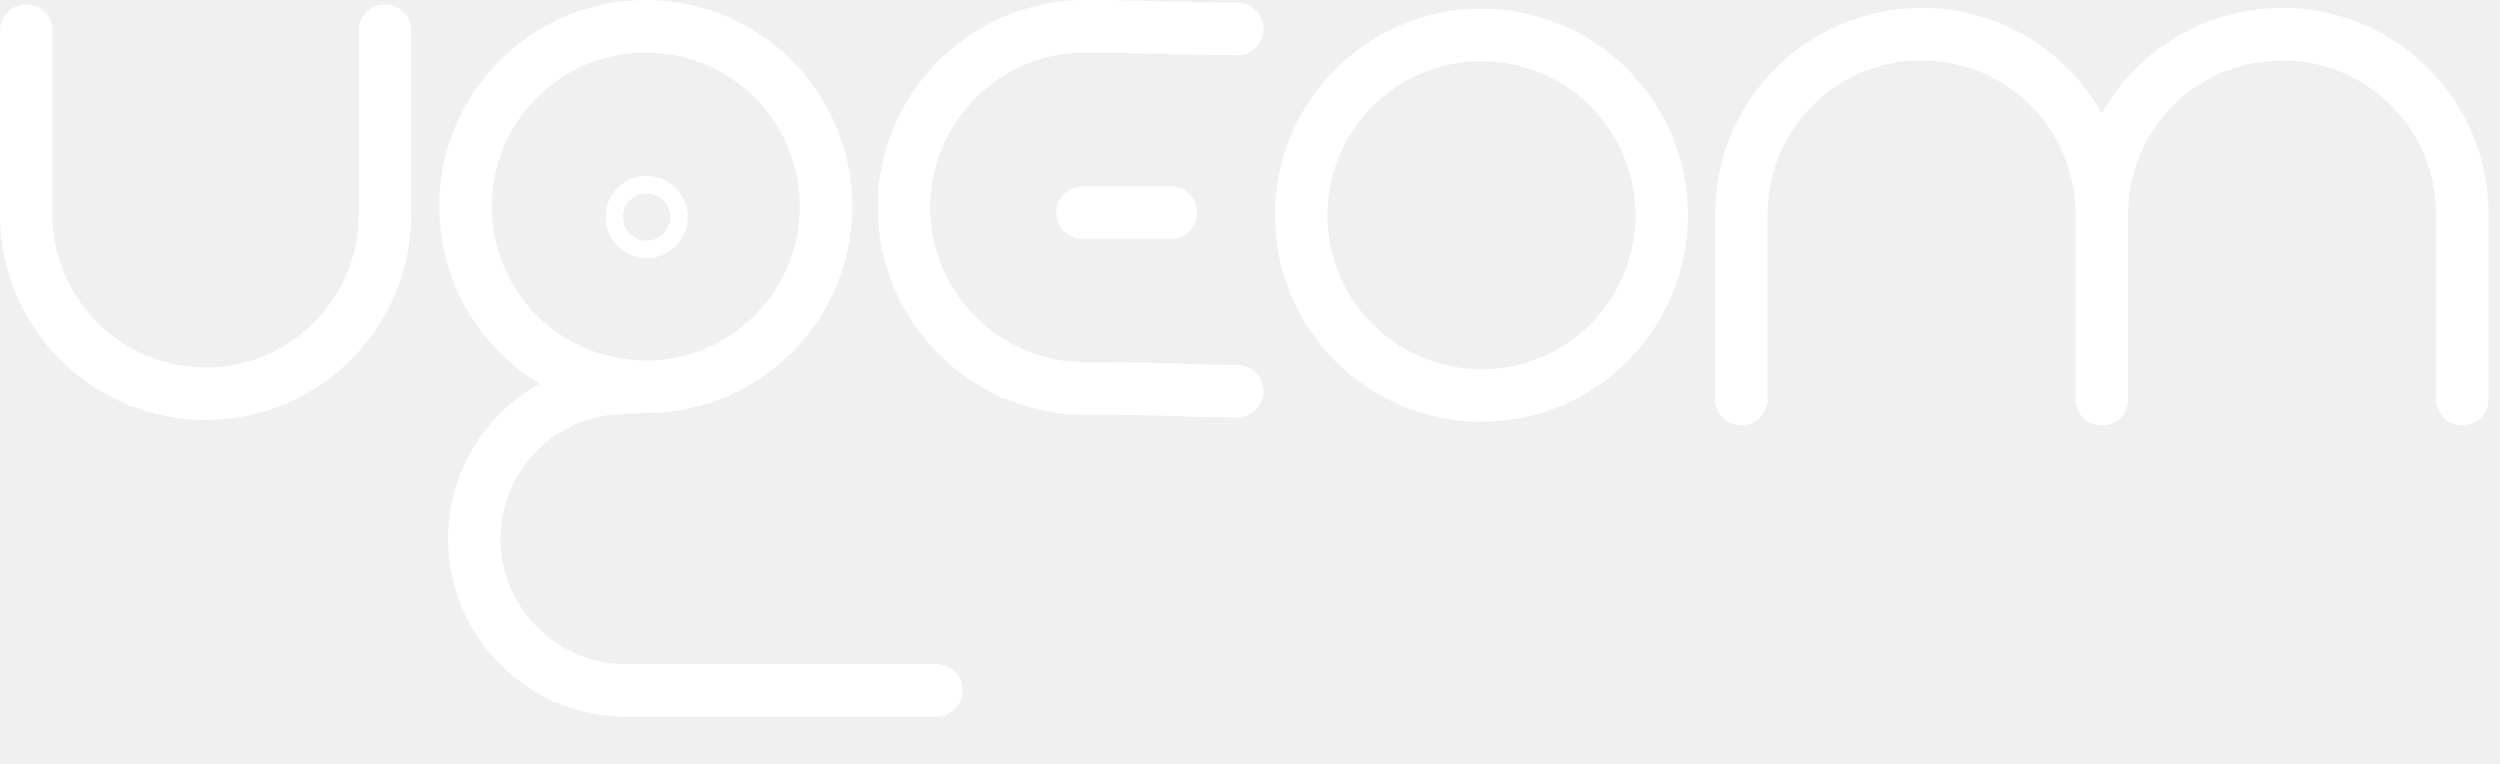
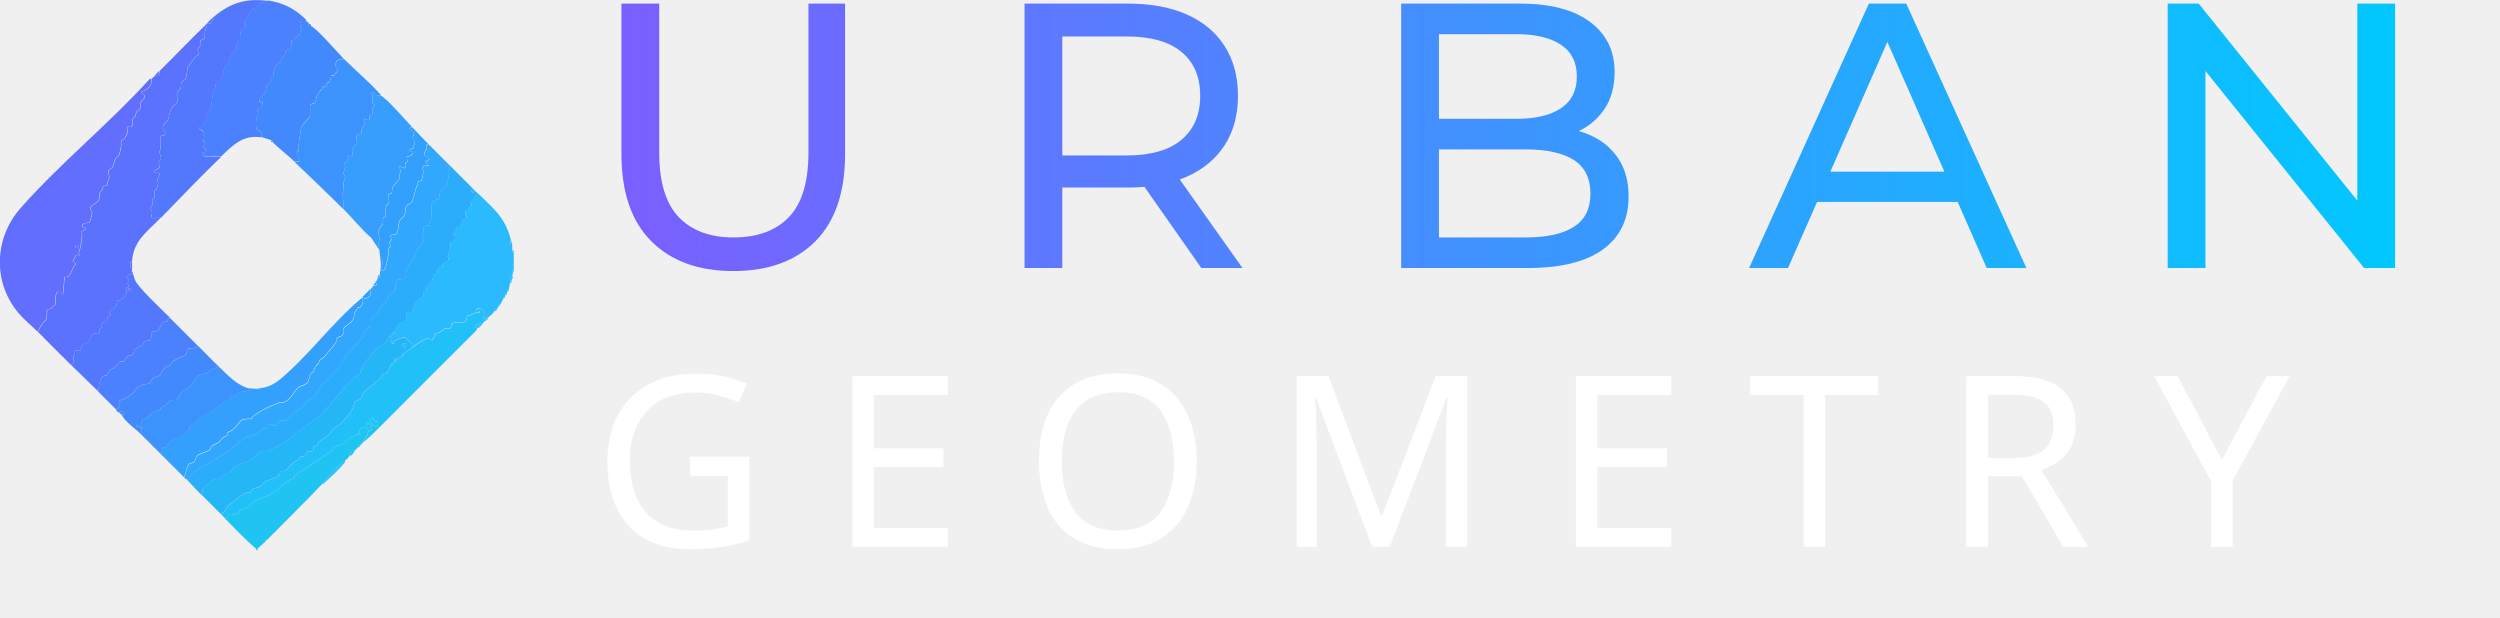
- <svg xmlns="http://www.w3.org/2000/svg" id="Layer_2" data-name="Layer 2" version="1.1" viewBox="0 0 285.7 87.2">
+ <svg xmlns="http://www.w3.org/2000/svg" id="Layer_2" data-name="Layer 2" viewBox="0 0 397.06 98.02">
  <defs>
    <style>
      .cls-1 {
-         stroke-linecap: round;
-         stroke-width: 6px;
-       }
- 
-       .cls-1, .cls-2 {
-         fill: none;
-         stroke: #fff;
-         stroke-miterlimit: 10;
+         fill: #616efe;
      }

      .cls-2 {
-         stroke-width: 2px;
+         fill: #fff;
+         font-family: MontserratRoman-ExtraLight, Montserrat;
+         font-size: 38px;
+         font-variation-settings: 'wght' 200;
+         font-weight: 200;
+         letter-spacing: .26em;
+       }
+ 
+       .cls-3 {
+         fill: #2abafd;
+       }
+ 
+       .cls-4 {
+         fill: #34a0fd;
+       }
+ 
+       .cls-5 {
+         fill: #31a8fe;
+       }
+ 
+       .cls-6 {
+         fill: #5a72fe;
+       }
+ 
+       .cls-7 {
+         fill: #4389fe;
+       }
+ 
+       .cls-8 {
+         fill: #25b6f8;
+       }
+ 
+       .cls-9 {
+         fill: #2cadfc;
+       }
+ 
+       .cls-10 {
+         fill: #4b80fe;
+       }
+ 
+       .cls-11 {
+         fill: #5378fe;
+       }
+ 
+       .cls-12 {
+         fill: #1fc4f2;
+       }
+ 
+       .cls-13 {
+         fill: #3d93fe;
+       }
+ 
+       .cls-14 {
+         fill: #22c0f8;
+       }
+ 
+       .cls-15 {
+         fill: #389efe;
+       }
+ 
+       .cls-16 {
+         fill: url(#linear-gradient);
      }
    </style>
+     <linearGradient id="linear-gradient" x1="98.7" y1="21.81" x2="380.4" y2="21.81" gradientUnits="userSpaceOnUse">
+       <stop offset="0" stop-color="#7a5fff" />
+       <stop offset="1" stop-color="#01c8ff" />
+     </linearGradient>
  </defs>
-   <g id="Layer_2-2" data-name="Layer 2-2">
-     <circle class="cls-2" cx="73.9" cy="24.8" r="3.7" />
-     <path class="cls-1" d="M141.4,3.3c-7.1,0-10.4-.3-17.4-.3-11.4,0-20.7,9.3-20.7,20.7s9.3,20.7,20.7,20.7,10.4.3,17.4.3" />
-     <circle class="cls-1" cx="169.3" cy="24.6" r="20.6" />
-     <path class="cls-1" d="M240.2,45.6v-21.1c0-11.4-9.2-20.6-20.6-20.6s-20.6,9.2-20.6,20.6v21.1" />
-     <path class="cls-1" d="M281.4,45.6v-21.1c0-11.4-9.2-20.6-20.6-20.6s-20.6,9.2-20.6,20.6v21.1" />
-     <circle class="cls-1" cx="73.8" cy="23.6" r="20.6" />
-     <path class="cls-1" d="M72.4,44.3h-.9c-9.6,0-17.3,7.8-17.3,17.3s7.8,17.3,17.3,17.3h35.5" />
-     <path class="cls-1" d="M3,3.5v21c0,11.3,9.2,20.5,20.5,20.5s20.5-9.2,20.5-20.5V3.5" />
-     <line class="cls-1" x1="123.7" y1="24.3" x2="133.8" y2="24.3" />
+   <g id="Layer_1-2" data-name="Layer 1">
+     <path class="cls-16" d="M116.46,43.05c-5.52,0-9.86-1.58-13.02-4.74-3.16-3.16-4.74-7.78-4.74-13.86V.57h6v23.64c0,4.68,1.03,8.1,3.09,10.26,2.06,2.16,4.97,3.24,8.73,3.24s6.73-1.08,8.79-3.24c2.06-2.16,3.09-5.58,3.09-10.26V.57h5.82v23.88c0,6.08-1.57,10.7-4.71,13.86-3.14,3.16-7.49,4.74-13.05,4.74ZM162.72,42.57V.57h16.38c3.68,0,6.82.58,9.42,1.74,2.6,1.16,4.6,2.84,6,5.04,1.4,2.2,2.1,4.82,2.1,7.86s-.7,5.65-2.1,7.83c-1.4,2.18-3.4,3.85-6,5.01-2.6,1.16-5.74,1.74-9.42,1.74h-13.08l2.7-2.76v15.54h-6ZM168.72,27.63l-2.7-2.94h12.9c3.84,0,6.75-.83,8.73-2.49,1.98-1.66,2.97-3.99,2.97-6.99s-.99-5.32-2.97-6.96c-1.98-1.64-4.89-2.46-8.73-2.46h-12.9l2.7-3v24.84ZM190.8,42.57l-10.68-15.24h6.42l10.8,15.24h-6.54ZM222.54,42.57V.57h18.84c4.84,0,8.56.97,11.16,2.91,2.6,1.94,3.9,4.59,3.9,7.95,0,2.28-.51,4.2-1.53,5.76s-2.39,2.76-4.11,3.6c-1.72.84-3.58,1.26-5.58,1.26l1.08-1.8c2.4,0,4.52.42,6.36,1.26,1.84.84,3.3,2.07,4.38,3.69,1.08,1.62,1.62,3.63,1.62,6.03,0,3.6-1.35,6.39-4.05,8.37-2.7,1.98-6.71,2.97-12.03,2.97h-20.04ZM228.54,37.71h13.8c3.32,0,5.86-.56,7.62-1.68,1.76-1.12,2.64-2.88,2.64-5.28s-.88-4.22-2.64-5.34c-1.76-1.12-4.3-1.68-7.62-1.68h-14.34v-4.86h12.84c3.04,0,5.4-.56,7.08-1.68,1.68-1.12,2.52-2.8,2.52-5.04s-.84-3.92-2.52-5.04c-1.68-1.12-4.04-1.68-7.08-1.68h-12.3v32.28ZM277.8,42.57L296.82.57h5.94l19.08,42h-6.3l-16.98-38.64h2.4l-16.98,38.64h-6.18ZM285.9,32.07l1.62-4.8h23.64l1.74,4.8h-27ZM344.28,42.57V.57h4.92l27.78,34.5h-2.58V.57h6v42h-4.92l-27.78-34.5h2.58v34.5h-6Z" />
+     <text class="cls-2" transform="translate(94.15 86.85)">
+       <tspan x="0" y="0">GEOMETRY</tspan>
+     </text>
+     <g>
+       <path class="cls-6" d="M32.65,3.9c.4-.04.2.11.14.32-.08.28-.2.5-.25.82-.05.29.04.64-.04.91-.1.34-.62.38-.67.45-.08.13.03.58-.04.84-.06.2-.41.39-.43.63-.01.18.3.33.2.67-.07.22-.34.25-.46.41-.19.24-1.24,1.54-1.27,1.64-.13.43-.15,1.57-.4,2.01-.05.08-.51.25-.62.5s-.03.55-.11.83c-.1.32-.55.51-.61.93-.04.29.16.4.16.63,0,1.1-.66,1.08-1.01,1.69-.34.57-.27,1.41-.69,2.01-.18.26-.39.23-.57.62-.44,1,.46.95.22,1.5-.12.26-.44.14-.6.29-.26.24.1,1.95-.27,2.39-.04.36.26.88.24,1.19-.02.25-.32.32-.35.58s.25.59.06.88c-.13.21-.7.19-.77.65-.07.42.59-.05.71.06.31.56-.19.89-.21,1.26-.02.44.25.16,0,.96s-.26.35-.39.57c-.19.33-.03.95-.11,1.26-.03.13-.31.12-.35.27s.13.41.09.67c-.04.23-.33.48-.33.74,0,.21.21.38.23.59.03.41-.47,1.07.42,1.01.33-.02.56-.36,1-.13-2.15,2.21-4.4,3.67-4.6,6.95h-.24s0,1.1,0,1.1l.24.07c0,.12,0,.24,0,.35,0,.05-.35.28.12.24.02.07-.02.2,0,.24-.24.05-.84.06-.93.31-.18.48.29.42.34.58.07.22-.21.38-.22.57,0,.17.15.39.12.58-.02.12-.31.11-.36.27-.06.19.1.39.08.56-.02.23-.51.76-.44,1.13l-.4-.12c-.11.45-.57.3-.64.37-.04.03-.08.74-.26.98s-.88.42-1.03.86l-.02.22.22.07.02.22c-.68.05-.49.74-.61.93-.05.08-.62.1-.75.37-.11.22-.01.44-.05.63-.03.13-.28.11-.34.28-.06.19.03.46-.07.64l-.13.1c-1.66-.65-.87,1.95-2.52,1.56l-.36,1.12-.82-.06c-.05.3-.19.59-.23.89-.06.41.2,1.46-.48,1.34-1.73-1.73-3.47-3.44-5.19-5.19.15-.26.25-.57.42-.82.18-.26.3-.43.47-.7.07-.11.26-.12.38-.33.37-.63.05-1.32.27-1.61.18-.23.42-.14.58-.25.06-.04.64-.6.66-.64.16-.33-.19-2.28.68-1.98.22.08.28.38.56.33l.24-2.71c1.2.16.98-1.43,1.77-1.95v-.17s-.46-.31-.46-.31l.53-1.09.52.1c-.22-.55.04-.76.11-1.13.15-.89.4-1.78.26-2.68l.58-.37-.08-.3h-.39c-.22-.83.89-.56,1.15-.85.11-.12.38-1.27.38-1.46,0-.36-.4-.53-.17-.98.11-.22,1.06-.58,1.29-1.18.14-.34,0-.67.09-.97.07-.25.61-.51.5-1.03l.72-.22c-.08-.45.25-.94.29-1.26.03-.33-.21-.66-.1-1.03.08-.27.47-.32.62-.56.2-.31.3-1.04.56-1.44.12-.18.3-.22.38-.33.21-.3.36-1.09.42-1.47.05-.31-.06-.67.08-.97.1-.21.36-.12.5-.33.03-.04.45-.91.46-.96.09-.31-.14-.6-.09-.79.09-.35.52.07.76-.18.34-.36,0-.73.1-1.07.08-.27.39-.4.48-.59s.04-.4.13-.58c.11-.23.55-.42.62-.68s-.02-.57.08-.87c.13-.43.89-.66.53-1.22-.14-.21-.46-.13-.34-.54.98-.28,1.61-.91,1.53-2.01.16-.16.39-.39.59-.59l.57-.02.14-.69c2.45-2.42,4.82-4.92,7.31-7.31Z" />
+       <path class="cls-1" d="M24.04,12.51c.09,1.1-.55,1.73-1.53,2.01-.12.4.2.33.34.54.36.56-.39.79-.53,1.22-.09.3,0,.6-.08.87s-.51.45-.62.68c-.09.18-.04.4-.13.58s-.4.33-.48.59c-.1.33.24.71-.1,1.07-.24.25-.67-.17-.76.18-.05.18.19.48.09.79-.02.05-.43.92-.46.96-.14.2-.41.11-.5.33-.14.3-.03.66-.08.97-.06.38-.21,1.17-.42,1.47-.07.11-.26.15-.38.33-.26.4-.36,1.13-.56,1.44-.15.24-.54.29-.62.56-.11.37.13.69.1,1.03s-.36.81-.29,1.26l-.72.22c.11.52-.43.78-.5,1.03-.09.31.05.63-.09.97-.24.6-1.18.96-1.29,1.18-.23.46.17.63.17.98,0,.19-.27,1.35-.38,1.46-.26.29-1.38.02-1.15.85h.39s.08.3.08.3l-.58.37c.14.9-.11,1.79-.26,2.68-.06.37-.33.58-.11,1.13l-.52-.1-.53,1.09.46.31v.17c-.78.52-.57,2.11-1.77,1.95l-.24,2.71c-.27.05-.33-.25-.56-.33-.87-.3-.53,1.64-.68,1.98-.02.04-.59.6-.66.64-.16.12-.4.02-.58.25-.22.29.09.98-.27,1.61-.12.21-.31.22-.38.33-.17.27-.29.44-.47.7-.17.25-.26.56-.42.82-.99-1.01-2.16-1.93-3.06-3.01-4.1-4.89-3.83-11.88.35-16.62,6.22-7.06,14.04-13.39,20.41-20.4.06-.12.32-.14.36-.17ZM12.01,39.38c.63.05.62-.53,0-.47v.47Z" />
+       <path class="cls-9" d="M71.46,26.3c1.13,1.14,2.37,2.37,3.54,3.54l-.12.71c.24.02.51.03.59-.24.18.18.42.42.59.59-.82.06-.51.39-.82.77-.11.13-.35.18-.42.29-.18.28.15.64.05.81-.02.03-.24.1-.34.19-.62.59-.8.79-.35,1.65-.1.24-.59.21-.68.33s-.23.99-.27,1.03c-.06.06-.43-.08-.64.12-.08.08-.55,1.14-.54,1.23.45.01.13,1.16-.07,1.23-.15.05-.35,0-.52.02-.02.17.09.34.08.51-.03.54-.36,1.17-.41,1.58-.03.25.19.5.04.74-.21.33-1.2.22-.89,1.18-.31.06-.18-.07-.29-.24-.54.04-.42.85-.56,1.04-.06.09-.36.08-.5.27s-.17.68-.32.98c-.17.35-.67.64-.75.78-.11.21-.05.55-.17.75-.1.17-.42.14-.47.21-.08.11.06.47-.07.69-.09.15-.88.6-1.01.79-.18.27-.6,1.64-.84,1.78-.18.1-.6-.08-.75.14l-.08,1.04c-.28.12-.9.42-1.09.62-.24.26-.44.98-.77,1.29-.08.08-.22.22-.24.24-.29.2-.2-.14-.59.47-.19.3-.4.9-.5,1.03-.08.11-1.3.75-1.5.92-.15.13-2.16,2.7-2.27,2.92-.15.29-.28.99-.39,1.14-.05.07-.79.37-1.12.77-.41.48-.37.43-.82.83-.92.84-1.5,2-2.54,3-.61.58-.71.74-1.24,1.36-.8.93-2.33,1.94-3.36,2.65-.74.51-1.17.87-1.84,1.46-1,.87-2.7,1.75-4,2.14-.27.08-.67,0-.81.08-.41.23-1.17,1.19-1.75,1.49-.53.27-1.32.37-1.84.64-.62.31-1.09,1.02-1.68,1.39-.25.15-.54.13-.77.29-.17.13-.24.4-.35.47-.22.13-.61,0-.99.19-.22.11-1.62,1.17-1.73,1.33-.23.32.08.88-.46.9-.73-.72-1.42-1.54-2.12-2.24.53-.1.39-.53.64-.84.46-.58,1.46-.97,2.06-1.35,1.28-.8,2.72-1.58,3.95-2.42.72-.49,1.99-1.86,2.67-2.17.45-.2,1.2-.17,1.81-.55.54-.34.66-.95,1.49-.86.41-1.25,1.05-.28,1.57-.43l.57-.8c.6.26,1.3-.21,1.71-.64.18-.19.21-.53.57-.79s.78-.29,1.11-.54c.38-.28.48-.74.77-1,.27-.24,1.05-.58,1.32-.86.54-.54.64-1.25,1.15-1.86.36-.43,1.07-.81,1.37-1.11.23-.23.45-.84.76-1.13.12-.11.38-.1.47-.23.41-.57.61-1.28,1.24-2.06.78-.98,1.73-1.9,2.53-2.89.3-.36.42-1.21.56-1.38.07-.08.31-.11.44-.21.66-.56.36-.57.51-1.27.16-.77.56-.48.77-.71.3-.31.79-1.5,1.03-1.85.09-.13.38-.13.54-.29.23-.23.17-.61.34-.84.12-.16,1.11-.92,1.17-1.02.09-.14-.26-1,.25-1.58.34-.39,1.06.12,1.33-.55.14-.35.03-.65.12-.95.05-.18.39-1.05.47-1.18.14-.24.43-.28.57-.49.22-.33.47-1.37.71-1.77.11-.18.89-1.02.91-1.09.14-.43-.09-.82-.08-1.16,0-.24.17-.42.2-.62.03-.22-.13-.48-.05-.62.14-.25.75-.25,1.01-.24.07-.25-.15-.55-.12-.75,0-.07.26-.06.33-.39.27-1.32-.58-2.86,1.32-3.11-.24-.82.38-1.67,1.04-2.08.44-1.01.46-2.13.61-3.22Z" />
+       <path class="cls-3" d="M81.13,38.09l-.09.07.09.75h.23c.03.18-.04.77,0,.83v.35s.24,0,.24,0c0,.08,0,.16,0,.24-.18.02-.18.34,0,.35,0,.35,0,.71,0,1.06-.2.19-.2.76,0,.94,0,.08,0,.16,0,.24h-.24c-.09.29.12.33.12.35,0,.13-.1.39-.12.59-.26.23-.28.71-.35,1.06-.08.4-.13.78-.24,1.18h-.24s0,.24,0,.24c-.02.02.01.17,0,.24h-.23s0,.24,0,.24c-.01.01-.07.25-.12.35h-.23s0,.24,0,.24c-.04.04-.33.72-.47.94-.23-.04-.27,0-.24.24-.08.12-.13.22-.24.35-.41,0-.36.3-.47.47-.26.41-.47.65-.94.94-.18.11-.45.23-.65.35-.47-.3.15-.9,0-1.18-.17-.32-1.37-1.05-1.25-.12l.47-.12v.35c-.68-.18-1.25.49-1.98.49l-.21.94c-.5.26-1.89.02-2.21.33-.23.22.08.79-.6.81-.14,0-.3-.11-.45-.08-.23.05-.91.91-1.49.75l-.55,1.11c-.24.08-.52-.31-.9-.21-.56.14-1.83,1.03-2.33,1.39.11-.81-.27-.81-.77-1.18-.11-.08-.14-.29-.2-.33-.37-.22-1.61.29-1.91.55-.13.12,0,.48-.25.36-.1-.05-.26-.32-.28-.44-.07-.36.39-.85-.25-.74.39-.62.3-.27.59-.47v.23s.3-.12.3-.12l.05-.29-.11-.07c.33-.31.53-1.03.77-1.29.19-.2.8-.5,1.09-.62l.08-1.04c.15-.22.57-.04.75-.14.25-.14.66-1.51.84-1.78.13-.19.92-.64,1.01-.79.13-.23,0-.58.07-.69.05-.07.36-.04.47-.21.12-.2.06-.54.17-.75.07-.14.58-.43.75-.78.14-.3.17-.78.32-.98s.44-.18.5-.27c.13-.19.02-1,.56-1.04.12.17-.01.3.29.24-.31-.96.68-.84.89-1.18.15-.24-.07-.49-.04-.74.05-.41.37-1.04.41-1.58.01-.17-.09-.34-.08-.51.16-.01.36.03.52-.02.2-.07.51-1.21.07-1.23-.01-.09.45-1.16.54-1.23.22-.21.58-.06.64-.12.04-.04.18-.91.27-1.03s.58-.09.68-.33c-.44-.86-.27-1.06.35-1.65.1-.09.32-.16.34-.19.1-.17-.23-.53-.05-.81.07-.11.31-.16.42-.29.31-.38,0-.71.82-.77,2.39,2.35,4.17,3.73,5.07,7.19Z" />
+       <path class="cls-11" d="M42.56.13c-.64.57-1.51-.02-1.74,1.03-.05.24.27.62-.26.62l-.29-.47c-.57.79-1.16,1.47-1.48,2.42.61.7-.35.77-.51,1.15-.2.48.08.79.02,1.07-.05.2-.6.64-.66.87-.09.34.05.69-.11,1.07-.12.28-.46.38-.65.65-.29.42-.38,1.25-.67,1.66-.12.17-.37.17-.51.47-.22.48-.18,1.27-.46,1.78-.18.32-1.01.88-1.04.98-.04.16.11.32.11.45,0,.05-.21.07-.3.3-.29.69-.28,2.06-.56,2.87s-.46.81-.7,1.89c-.09.39-.62.71-.45,1.26h-.59c-.16.56.61.53.7.78l-.23,1.4.36.06c.02.29-.29.58-.22.86.1.41,1.36,1.27-.14.91.03.88.66.58,1.12.61.61.05,1.21.16,1.83.09-3.25,3.13-6.41,6.43-9.55,9.67-.44-.23-.67.1-1,.13-.89.07-.39-.6-.42-1.01-.01-.22-.22-.39-.23-.59,0-.26.29-.5.33-.74.04-.26-.14-.51-.09-.67s.32-.14.35-.27c.08-.31-.08-.93.11-1.26.13-.22.14.24.39-.57s-.02-.52,0-.96c.01-.37.52-.7.21-1.26-.12-.11-.78.36-.71-.06.07-.45.64-.43.77-.65.19-.3-.09-.62-.06-.88s.33-.33.35-.58c.02-.31-.27-.83-.24-1.19.37-.44.02-2.15.27-2.39.16-.15.49-.03.6-.29.24-.55-.66-.5-.22-1.5.17-.39.38-.36.57-.62.42-.6.35-1.44.69-2.01.36-.61,1.01-.59,1.01-1.69,0-.23-.2-.34-.16-.63.06-.42.51-.61.61-.93.08-.28,0-.57.11-.83s.57-.42.62-.5c.26-.45.28-1.58.4-2.01.03-.1,1.08-1.4,1.27-1.64.12-.16.4-.19.46-.41.1-.33-.22-.48-.2-.67.02-.24.37-.43.43-.63.07-.26-.04-.71.04-.84.05-.07.57-.11.67-.45.08-.27-.01-.61.04-.91.05-.31.16-.54.25-.82.06-.21.26-.36-.14-.32.08-.08.15-.16.24-.24.41.3.66-.09.83-.41.13-.23.25-.33-.12-.3,2.69-2.43,5.32-3.33,8.96-2.83Z" />
+       <path class="cls-5" d="M68.04,22.88c1.11,1.14,2.31,2.3,3.42,3.42-.15,1.08-.17,2.21-.61,3.22-.66.41-1.28,1.26-1.04,2.08-1.9.24-1.05,1.79-1.32,3.11-.07.33-.33.32-.33.39-.02.2.19.5.12.75-.27-.02-.87-.01-1.01.24-.08.13.08.4.05.62-.03.2-.19.38-.2.62-.01.34.21.73.08,1.16-.02.07-.79.91-.91,1.09-.25.39-.49,1.43-.71,1.77-.14.2-.44.25-.57.49-.08.13-.42,1-.47,1.18-.09.29.03.6-.12.95-.28.68-.99.17-1.33.55-.51.58-.16,1.43-.25,1.58-.06.09-1.05.86-1.17,1.02-.17.23-.11.61-.34.84-.16.16-.44.16-.54.29-.25.35-.74,1.54-1.03,1.85-.21.22-.61-.06-.77.71-.15.7.16.7-.51,1.27-.12.11-.37.13-.44.21-.14.17-.27,1.02-.56,1.38-.8.99-1.75,1.91-2.53,2.89-.63.79-.82,1.5-1.24,2.06-.1.13-.36.12-.47.23-.31.29-.53.9-.76,1.13-.3.3-1.01.68-1.37,1.11-.51.6-.61,1.31-1.15,1.86-.27.27-1.05.62-1.32.86-.29.26-.39.72-.77,1-.34.25-.77.28-1.11.54s-.38.6-.57.79c-.41.43-1.12.9-1.71.64l-.57.8c-.51.15-1.15-.82-1.57.43-.84-.09-.95.53-1.49.86-.61.38-1.36.35-1.81.55-.68.3-1.95,1.67-2.67,2.17-1.23.84-2.67,1.62-3.95,2.42-.61.38-1.6.78-2.06,1.35-.24.31-.11.74-.64.84-.05-.05-.27-.15-.47-.35.25-.5.4-1.69.72-2.05.24-.28.56-.16.81-.37.23-.19.39-.9.62-1.08s1.66-.65,1.94-.89c.1-.08.13-.38.32-.56.26-.24.83-.41,1.18-.71.27-.23.4-.52.68-.74.16-.12.47-.17.53-.23.1-.11.04-.4.18-.53.07-.07.55-.24.8-.44.43-.35,1.08-1.32,1.42-1.53.37-.22,1.11-.09,1.45-.2.17-.06.2-.3.32-.39,1.19-.88,2.69-1.64,4.12-2.13.29-.1.6-.01.92-.14.94-.39,1.72-2.05,2.16-2.32.28-.18,1.11-.39,1.41-.71.25-.27.39-1.25.53-1.47.07-.11.28-.13.35-.24.38-.59.22-.82.86-1.32.12-.09.11-.46.26-.63.14-.16.38-.15.53-.29.25-.25,1.91-2.27,2.01-2.47.11-.23.02-.47.23-.71s.5-.17.72-.34c.44-.34.13-.68.2-.97.19-.75,1.47-.87,1.73-2.06.17-.78-.14-.46.43-1.11.06-.07.04-.27.09-.31.08-.07.31-.02.44-.08.19-.1.73-1.21.24-1.36.02-.09.05-.17.12-.24.28-.08.17.27.4.24.87-.1,1-.79.9-1.54.22-.24.32-.38.47-.59.22.02.45.03.59-.18l-.24-.29c.13-.23.24-.57.35-.83h.24c.01-.08-.01-.16,0-.24.05-.27.08-.55.12-.83.07-.02.19-.12.24-.12s.15.21.35.07c.36-.25.61-1.98.7-2.5.05-.27-.03-.57.01-.81.05-.26.31-.36.34-.49.04-.19-.24-.37-.2-.56.03-.13.28-.23.32-.4.07-.24-.14-.5-.1-.67.08-.28.58-.13.82-.25.42-.2.41-1.58.56-2.03.17-.51.55-.54.76-.89.3-.51.09-1.2.46-1.66.2-.25.48-.25.63-.43.55-.7.58-2.03,1.06-2.95.07-.14.04-.37.09-.44.07-.08.48-.06.55-.16.04-.05.24-1.13.24-1.23.03-.81-.44-1.2.95-1.11l-.59-.65c1.45-.68-.26-.46-.22-1.18.02-.32.35-.61.41-.88s-.28-.68.29-.71Z" />
+       <path class="cls-10" d="M48.69,3.43c-.22-.01-.6.17-.94,0-.33.51.15.78.11,1.22,0,.09-.31.88-.36.95-.15.2-.39.16-.52.31-.19.22-.02.57-.65.47,0,.32-.06,1.1-.23,1.33-.1.14-.46.09-.66.31-.22.25-.11.61-.24.82-.18.3-.78.05-.54,1.06-1,.02-1.27,1.65-1.31,2.47h-.33c.2.81-.42.77-.63,1.22-.17.37-.11.93-.34,1.31s-1.03.65-.81,1.37c.21.02.49-.31.47.05-.05.94-.72.69-.8,1.21-.04.24.1.44.08.65s-.25.56-.3.88c-.06.39-.09,1.24.15,1.56.26.34,1.06.12.64,1.18-2.94-.4-4.49,1.25-6.37,3.06-.62.07-1.22-.05-1.83-.09-.46-.03-1.09.26-1.12-.61,1.49.36.24-.5.14-.91-.07-.28.23-.57.22-.86l-.36-.06.23-1.4c-.09-.25-.86-.23-.7-.78h.59c-.17-.55.36-.87.45-1.26.25-1.08.43-1.1.7-1.89s.27-2.18.56-2.87c.09-.23.3-.25.3-.3,0-.12-.15-.28-.11-.45.03-.1.86-.66,1.04-.98.28-.51.24-1.3.46-1.78.14-.3.39-.3.51-.47.29-.41.38-1.24.67-1.66.19-.27.53-.36.65-.65.16-.38.02-.73.11-1.07.07-.24.62-.67.66-.87.06-.27-.22-.59-.02-1.07.16-.37,1.12-.45.51-1.15.32-.95.9-1.63,1.48-2.42l.29.47c.54,0,.21-.38.26-.62.23-1.05,1.1-.46,1.74-1.03,2.28.31,4.08,1.19,5.78,2.77.17.15.33.29.35.53Z" />
+       <path class="cls-14" d="M77.59,50.35c-.04.44-.51.55-.77.82s-.57.94-1,.95c.1-.15.57-.83.47-.94l-.81.49v.28c.07.14.18.18.34.18-.11.17-.16.4-.35.53-4.89,4.85-9.75,9.78-14.62,14.62-1.03,1.02-2.05,2.12-3.19,3,.28-.78.17-.37.57-.9.21-.27.2-.71.31-.87.1-.13.32-.1.41-.18.52-.41-.62-1.44-.82-1.24l.23.94c-.64-.08-1-.31-1.27.44-.05.15.01.45-.03.49-.03.03-.26,0-.37.04-1.23.56-1.12.57-2.04,1.38-.52.46-1.07.33-1.48.53-.17.08-.24.39-.41.54-1.35,1.15-3.44,2.35-4.88,3.37-.21.15-1.01.61-1.05.66-.08.1.03.38-.14.51-.1.08-.64.15-.94.36-.83.55-1.64,1.49-2.58,2.05s-2.02.71-2.96,1.37c-.3.21-.62.71-1.08.93-.26.12-.8.1-1.02.33-.11.12-.07.35-.22.45-.1.06-.89.27-1.07.31-.17.04-.37-.1-.59-.01-.31.11-.1.58-.5.51-.2-.2-.39-.39-.59-.59-.05-.34.32-.22.54-.46.19-.21.17-.49.28-.63.3-.39.98-.87,1.35-1.15s1.54-1.19,1.92-1.27c.17-.03.36.13.5.04.11-.06.21-.4.41-.54.35-.25.92-.21,1.27-.46.2-.14.31-.49.64-.69.75-.48,1.64-.41,2.29-1.13.13-.14.13-.42.29-.55.17-.15.36.01.54-.04.35-.09,1.12-1.06,1.47-1.36.19-.16.45-.23.66-.41.15-.12.23-.41.35-.48.21-.12.5,0,.71-.12.17-.1.22-.6.47-.71.26-.12.66.01.84-.11s.05-.49.16-.66c.08-.11.38-.13.54-.28.14-.14.15-.4.26-.51.25-.25,1.13-.7,1.44-.97.38-.33.53-.8.82-1.06.55-.5.91-.46,1.6-1.24.6-.68,1.1-1.2,1.55-2.1.15-.3.16-.76.33-.97.17-.23.59-.25.84-.46.35-.3.33-.81.49-.98.9-.91,2.09-1.65,2.99-2.61.14-.15.14-.42.24-.49.16-.11.51-.05.61-.13s.41-.96.5-1.15c.26,0,.35-.16.47-.35.04-.07.08-.16.12-.24.29.05.38-.29.47-.35.3-.2.57-.43.83-.59.42-.27.11-.14.24-.35.04-.07,1.09-.79,1.3-.94.5-.37,1.77-1.25,2.33-1.39.38-.1.66.29.9.21l.55-1.11c.58.15,1.27-.7,1.49-.75.15-.03.31.08.45.08.68-.03.37-.6.6-.81.33-.31,1.72-.07,2.21-.33l.21-.94c.73,0,1.31-.68,1.98-.49v-.35s-.47.12-.47.12c-.13-.93,1.08-.2,1.25.12.14.28-.48.88,0,1.18.19-.12.47-.24.65-.35ZM59.31,66.38c-1.39.09.09,1.5.53,1.41.23-.04.2-.62.18-.82-.46.05-.65-.14-.7-.59Z" />
+       <path class="cls-13" d="M54.59,9.33c1.81,1.79,3.85,3.51,5.6,5.42.13.15.3.24.29.47-.19-.06-.89-.1-.93-.14-.03-.03-.09-.79-.6-.27.59.67-.3,1.48.59,1.88v.17c-.61.05-.24.73-.37,1.1-.06.18-.33.2-.4.31-.15.24.06.64-.24.83l-.65-.24c.25.77-.27,1.16-.42,1.64-.06.2-.03.68-.06.71-.03.03-.66-.04-.8.45-.1.36.2.74.08,1.13-.08.26-.63.38-.76.91-.09.38.15.68-.05,1.06h-.65s.05.82.05.82c-.82.06-.41.59-.46,1-.05.32-.27.61-.24.96.02.26.23.41.24.59.01.22-.23.53-.23.83-.02.71-.03.83-.12,1.53-.1.85.19,1.77,0,2.66-2.47-2.47-5.12-4.97-7.67-7.43h.71c.12-.44-.39-1.14-.36-1.47.03-.25.3-.33.34-.5.04-.15-.09-.34-.07-.53.05-.53.36-2.92.56-3.22.29-.44,1.07-.99,1.24-1.59.14-.46-.06-1.56.1-1.78.1-.14.47-.07.67-.28.24-.26.2-.93.41-1.24.18-.27.27-.38.47-.7.09-.14.44-.1.29-.59l.54.02c.19-.14.12-.43.2-.57.06-.09.34-.15.49-.39.17-.28.2-.62.19-.93l.59.12c-.1-.37.42-.59.46-.78s-.31-.53-.33-.81c-.06-.91.52-1.07,1.29-1.11Z" />
+       <path class="cls-15" d="M54.47,33.14c.19-.88-.11-1.81,0-2.66.08-.69.1-.82.12-1.53,0-.3.25-.61.23-.83-.01-.17-.22-.32-.24-.59-.03-.35.2-.64.24-.96.06-.4-.36-.94.46-1l-.05-.82h.65c.2-.37-.04-.68.05-1.06.13-.53.68-.65.76-.91.12-.39-.18-.77-.08-1.13.14-.49.77-.41.8-.45.03-.03,0-.51.06-.71.15-.48.67-.87.42-1.64l.65.24c.3-.19.09-.59.24-.83.07-.11.33-.13.4-.31.13-.38-.24-1.05.37-1.1v-.17c-.89-.41,0-1.22-.59-1.88.52-.52.57.24.6.27.04.04.74.08.93.14.8.25,4.11,4.09,4.95,4.95-.98.37.18.59.3.82.08.31-.21.56-.18.88.02.3.33.47.33.69s-.29.71-.26,1.03l-.54.11v.35s.47,0,.47,0c.15.55-.48.76-.94.83-.08.23.16.56.1.75-.04.15-.31.14-.35.27-.04.17.05.7,0,.74-.43.18-.78-.45-1.06-.06.58.68.24.63.12,1.18-.05.21.05.48-.02.68-.04.13-.96,1.02-1.07,1.28-.13.31-.03.75-.14.92-.09.13-.44.08-.52.3-.15.41.13.86.1,1.16-.03.29-.36.37-.45.62-.06.18-.14.81-.16,1.03-.03.42.4.71-.33.78-.05.35.03.71-.07,1.06-.07.25-.57.5-.65,1.12-.06.43.13.75.11,1.05-.06.96-.14.87,0,1.95l-1.24-1.89c-1.63-1.43-3.04-3.21-4.54-4.71Z" />
+       <path class="cls-8" d="M61.79,53.41c.65-.11.19.38.25.74.02.12.17.39.28.44.25.12.12-.24.25-.36.3-.26,1.54-.77,1.91-.55.05.03.09.25.2.33.5.37.88.37.77,1.18-.21.15-1.25.87-1.3.94h-.23s0,.35,0,.35c-.25.16-.52.39-.83.59l-.35-.24c-.05.04-.08.49-.12.59-.03.08-.07.16-.12.24-.43-.05-.36.1-.47.35-.08.2-.4,1.07-.5,1.15s-.44.02-.61.13c-.1.07-.1.34-.24.49-.9.96-2.09,1.7-2.99,2.61-.17.17-.14.69-.49.98-.25.21-.67.22-.84.46-.16.22-.17.67-.33.97-.45.9-.95,1.42-1.55,2.1-.69.78-1.04.74-1.6,1.24-.29.26-.44.74-.82,1.06-.32.27-1.2.72-1.44.97-.11.11-.12.37-.26.51-.16.16-.47.17-.54.28-.11.17,0,.54-.16.66s-.57-.01-.84.11c-.25.12-.3.61-.47.71-.21.12-.5,0-.71.12-.11.07-.2.35-.35.48-.21.17-.47.24-.66.41-.35.3-1.13,1.27-1.47,1.36-.18.05-.37-.11-.54.04-.15.13-.16.41-.29.55-.65.72-1.53.66-2.29,1.13-.33.21-.44.55-.64.69-.35.25-.93.21-1.27.46-.2.14-.3.48-.41.54-.14.08-.33-.08-.5-.04-.38.08-1.54.99-1.92,1.27s-1.06.75-1.35,1.15c-.11.14-.09.42-.28.63-.22.24-.59.12-.54.46-1.1-1.1-2.2-2.21-3.3-3.3.55-.01.24-.57.46-.9.11-.16,1.51-1.22,1.73-1.33.38-.18.77-.06.99-.19.11-.07.18-.35.35-.47.23-.17.52-.14.77-.29.59-.36,1.06-1.08,1.68-1.39.52-.26,1.31-.37,1.84-.64.59-.3,1.35-1.26,1.75-1.49.13-.08.53,0,.81-.08,1.3-.39,3-1.26,4-2.14.67-.59,1.1-.95,1.84-1.46,1.03-.71,2.56-1.72,3.36-2.65.53-.62.63-.77,1.24-1.36,1.04-1,1.62-2.16,2.54-3,.44-.41.41-.36.82-.83.33-.39,1.07-.69,1.12-.77.11-.16.24-.85.39-1.14.11-.22,2.12-2.79,2.27-2.92.2-.17,1.42-.81,1.5-.92.09-.14.31-.73.5-1.03ZM64.5,54.59h-.59c0,.7.68.84.59,0Z" />
+       <path class="cls-7" d="M48.69,3.43c.26.01.32.15.35.35.02.1-.03.33,0,.35.04.04.28-.03.35,0,1.05.48,4.19,4.2,5.19,5.19-.77.05-1.36.2-1.29,1.11.02.29.37.62.33.81s-.56.42-.46.78l-.59-.12c.01.32-.02.66-.19.93-.15.24-.43.3-.49.39-.09.14,0,.44-.2.57l-.54-.02c.15.49-.2.45-.29.59-.2.33-.3.43-.47.7-.2.31-.17.99-.41,1.24-.19.21-.56.13-.67.28-.16.22.03,1.33-.1,1.78-.18.59-.95,1.14-1.24,1.59-.2.3-.51,2.68-.56,3.22-.02.19.1.38.07.53-.04.16-.31.25-.34.5-.03.33.48,1.03.36,1.47h-.71c-1-.97-2.69-2.22-3.54-3.18-.09-.1.21-.12-.24-.24s-1.18-.42-1.53-.47c.41-1.06-.38-.85-.64-1.18-.25-.32-.21-1.16-.15-1.56.05-.32.27-.67.3-.88s-.12-.41-.08-.65c.08-.52.75-.28.8-1.21.02-.36-.26-.03-.47-.05-.22-.72.58-.98.81-1.37s.17-.94.34-1.31c.21-.45.83-.4.63-1.2h.33c.03-.83.31-2.46,1.31-2.49-.24-1.01.36-.76.54-1.06.13-.21.01-.57.24-.82.2-.23.56-.17.66-.31.17-.24.22-1.02.23-1.33.62.1.46-.25.65-.47.12-.15.37-.11.52-.31.05-.07.36-.86.36-.95.04-.44-.44-.71-.11-1.22.34.17.72-.02.94,0Z" />
+       <path class="cls-4" d="M57.42,47.4c.49.14-.05,1.26-.24,1.36-.13.07-.36.02-.44.08-.05.05-.03.24-.09.31-.57.65-.26.33-.43,1.11-.26,1.19-1.54,1.31-1.73,2.06-.07.29.24.63-.2.97-.22.17-.51.11-.72.34s-.12.48-.23.71c-.09.2-1.76,2.22-2.01,2.47-.15.15-.39.14-.53.29-.15.17-.14.54-.26.63-.64.5-.48.72-.86,1.32-.07.12-.28.14-.35.24-.14.22-.28,1.2-.53,1.47-.3.32-1.13.53-1.41.71-.44.28-1.22,1.93-2.16,2.32-.32.13-.62.04-.92.14-1.42.49-2.93,1.25-4.12,2.13-.12.09-.15.33-.32.39-.34.11-1.08-.02-1.45.2-.34.2-.99,1.18-1.42,1.53-.24.2-.73.37-.8.44-.14.13-.08.42-.18.53-.06.06-.37.11-.53.23-.27.21-.4.51-.68.74-.35.3-.92.46-1.18.71-.19.18-.23.48-.32.56-.29.24-1.71.7-1.94.89s-.39.89-.62,1.08c-.25.21-.57.09-.81.37-.31.36-.47,1.56-.72,2.05-1.2-1.2-2.44-2.44-3.66-3.65l.23-1.01.7-.06c.06-1.11,1.57-1.35,2.41-1.9.15-.1,1.08-.77,1.11-.83.09-.15-.03-.43.13-.63.12-.15.41-.15.55-.28.21-.19.31-.53.59-.71,1.28-.86,2.76-1.65,4.02-2.59.18-.14.25-.4.37-.48.21-.13.6-.1.78-.22.17-.11.11-.39.27-.49.19-.12.52-.06.74-.17.21-.1.3-.41.56-.5.54-.19,1.46.13,1.45-.62.4.1,1,.08,1.42.12.02,0,.26.23.47.12v-.24c1.13-.09,2.2-.64,3.07-1.35,4.51-3.72,8.45-9.16,12.97-12.91Z" />
+       <path class="cls-11" d="M21.1,43.51c.25.42.17.55.32.92.49,1.23,4.38,4.83,5.58,6.04-.4,0-.33.43-.47.53-.16.12-.48.05-.71.24-.25.21-.52,1.07-.76,1.25-.28.2-.66,0-.91.27-.26.33.1.95-.39,1.26-.29.17-.6.05-.78.16-.11.07-.14.43-.34.6-.27.25-.97.39-1.24.76-.15.21-.12.63-.3.76s-.63.11-.94.36c-.26.21-.34.63-.47.7-.19.11-.49,0-.71.11-.15.07-.48.69-.76.89-.27.19-.58.18-.83.46-.16.18-.34.76-.43.81-.15.08-.39-.03-.63.13-.64.44-.54,1.72-.76,2.37-1.4-1.4-2.93-2.82-4.36-4.24.68.12.43-.93.48-1.34.04-.3.17-.59.23-.89l.82.06.36-1.12c1.64.39.86-2.21,2.52-1.56l.13-.1c.11-.18,0-.45.07-.64.05-.16.31-.15.34-.28.04-.18-.05-.4.05-.63.13-.27.7-.29.75-.37.12-.19-.08-.88.61-.93l-.02-.22-.22-.07.02-.22c.15-.44.84-.61,1.03-.86s.22-.94.26-.98c.08-.07.54.07.64-.37l.4.12c-.06-.38.42-.91.44-1.13.02-.17-.14-.37-.08-.56.05-.16.33-.15.36-.27.04-.18-.13-.41-.12-.58,0-.2.29-.35.22-.57-.05-.16-.52-.11-.34-.58.1-.25.69-.26.93-.31ZM20.74,46.1c.12-.12-.23-.47-.35-.35s.23.47.35.35Z" />
+       <path class="cls-12" d="M35.72,82.29c.4.07.19-.4.5-.51.22-.08.42.05.59.01.19-.04.97-.25,1.07-.31.16-.1.11-.33.22-.45.22-.23.76-.21,1.02-.33.46-.21.78-.72,1.08-.93.95-.65,2-.79,2.96-1.37s1.75-1.5,2.58-2.05c.3-.2.84-.28.94-.36.17-.13.06-.41.14-.51.04-.05.84-.51,1.05-.66,1.44-1.01,3.54-2.21,4.88-3.37.17-.14.24-.45.41-.54.41-.2.95-.07,1.48-.53.92-.81.81-.83,2.04-1.38.11-.05.33,0,.37-.04.04-.05-.02-.34.03-.49.27-.75.64-.52,1.27-.44l-.23-.94c.21-.21,1.35.83.82,1.24-.09.07-.31.05-.41.18-.12.15-.1.59-.31.87-.4.53-.29.12-.57.9-.02.05-.1.09-.12.12h-.24s0,.24,0,.24c-.05.05-.07.06-.12.12h-.24s0,.24,0,.24c-.26.22-.37.32-.59.59-.32-.04-.61.24-.76.48-.08.13-.04.32-.06.35-.18.26-.44.53-.71.71-1.18.79-2.6,2.67-3.66,3.77-2.82,2.95-5.74,5.82-8.61,8.72-.24,0-.35.12-.35.35-.43.43-.9.81-1.3,1.18h-.24c-1.75-1.5-3.35-3.23-4.95-4.83Z" />
+       <path class="cls-13" d="M34.78,58.25c1.35,1.28,2.85,2.96,4.72,3.42,0,.74-.91.43-1.45.62-.26.09-.36.4-.56.5-.22.11-.56.05-.74.17-.16.1-.11.39-.27.49-.19.12-.58.09-.78.22-.13.08-.19.35-.37.48-1.26.94-2.73,1.73-4.02,2.59-.27.18-.38.52-.59.71-.14.13-.43.13-.55.28-.17.21-.05.48-.13.63-.03.06-.96.73-1.11.83-.84.54-2.35.78-2.41,1.9l-.7.06-.23,1.01c-1.08-1.08-2.22-2.22-3.3-3.3.23-.2.38-.84.12-1.01-.14-.1-.79.02-.71-.35.05-.24.63-.18.83-.18-.15-.87.4-.72.82-1.01.29-.2.95-.9,1.3-1.05.23-.1.56,0,.71-.11.11-.08.09-.35.23-.48.11-.1.36-.09.51-.2.25-.18.89-.8,1.02-.87.29-.13.71,0,.98-.17.16-.1.42-.88.58-1.04.34-.34,1.29-.78,1.68-1.21.48-.52.6-1.26,1.41-1.65.3-.15.59-.11.83-.23.72-.35,1.37-.89,2.18-1.07Z" />
+       <path class="cls-10" d="M31.36,54.83c-.14.77-1.09.27-1.49.58l-.43,1.05c-.58.13-1.39.55-1.9.87-.33.2-.41.56-.6.7s-.42.09-.6.22c-.43.31-.76,1.2-1.05,1.42s-.67.16-.95.35c-.3.2-.4.78-.64.89s-.62.04-.93.14c-.06.02-.99.51-1.05.54-.08.05-.42.71-.75.96-.23.18-.81.56-1.06.71-.22.13-.92.3-1,.42-.06.09.27,1.24-.52,1.3-.94-.94-1.92-1.91-2.83-2.83.21-.65.12-1.92.76-2.37.24-.16.48-.05.63-.13.09-.05.28-.63.43-.81.25-.29.57-.28.83-.46.29-.2.61-.82.76-.89.22-.1.52,0,.71-.11.13-.08.22-.5.47-.7.31-.25.75-.23.94-.36s.16-.55.3-.76c.27-.38.97-.52,1.24-.76.2-.18.23-.54.34-.6.18-.12.49.01.78-.16.5-.3.13-.93.39-1.26.25-.27.63-.08.91-.27.24-.17.51-1.04.76-1.25.23-.19.55-.12.71-.24.14-.1.07-.52.47-.53,1.44,1.46,2.91,2.92,4.36,4.36Z" />
+       <path class="cls-7" d="M34.78,58.25c-.81.17-1.46.71-2.18,1.07-.24.12-.53.08-.83.23-.81.39-.93,1.13-1.41,1.65-.39.43-1.34.87-1.68,1.21-.16.16-.42.93-.58,1.04-.27.17-.69.04-.98.17-.14.06-.77.69-1.02.87-.15.1-.4.1-.51.2-.14.12-.12.4-.23.48-.16.11-.48.01-.71.11-.36.16-1.01.85-1.3,1.05-.42.29-.97.14-.82,1.01-.2,0-.78-.06-.83.18-.08.36.57.25.71.35.25.17.11.81-.12,1.01-.93-.93-2.25-1.75-2.95-2.95l.35-.18-.05-.3-.65-.11v.24s-.41-.24-.41-.24c-.1-.08-.12-.29-.18-.35.79-.06.46-1.21.52-1.3.08-.12.78-.29,1-.42.25-.15.83-.53,1.06-.71.33-.25.67-.91.75-.96.06-.04.99-.53,1.05-.54.31-.09.69-.02.93-.14s.34-.69.64-.89c.28-.19.67-.13.95-.35s.62-1.11,1.05-1.42c.18-.13.42-.09.6-.22s.27-.49.6-.7c.52-.31,1.32-.73,1.9-.87l.43-1.05c.4-.3,1.35.19,1.49-.58,1.14,1.13,2.26,2.32,3.42,3.42Z" />
+       <path class="cls-4" d="M65.44,20.17c.87.89,1.73,1.83,2.59,2.71-.56.03-.22.43-.29.71s-.39.56-.41.88c-.04.72,1.68.5.22,1.18l.59.65c-1.4-.09-.93.3-.95,1.11,0,.1-.21,1.18-.24,1.23-.07.1-.48.08-.55.16-.05.06-.02.3-.09.44-.48.92-.51,2.26-1.06,2.95-.15.19-.43.18-.63.43-.37.46-.16,1.15-.46,1.66-.21.35-.59.38-.76.89-.15.45-.14,1.84-.56,2.03-.24.11-.74-.04-.82.25-.05.17.17.43.1.67-.05.16-.3.27-.32.4-.04.18.24.37.2.56-.03.13-.29.22-.34.49-.05.25.03.54-.01.81-.09.52-.34,2.25-.7,2.5-.2.14-.31-.06-.35-.07l-.12-.35c0-.12,0-.24,0-.35h.24c.05-.07,0-1.5-.35-1.3-.04-.36-.07-.71-.12-1.06-.14-1.08-.07-.99,0-1.95.02-.3-.17-.62-.11-1.05.08-.61.58-.87.65-1.12.1-.35.01-.71.07-1.06.73-.07.3-.37.33-.78.01-.22.09-.85.16-1.03.09-.25.42-.33.45-.62.03-.3-.25-.75-.1-1.16.08-.23.43-.17.52-.3.11-.17.01-.61.14-.92.11-.27,1.03-1.16,1.07-1.28.07-.2-.02-.47.02-.68.12-.55.46-.5-.12-1.18.28-.39.63.24,1.06.06.05-.05-.05-.57,0-.74.03-.13.3-.12.35-.27.06-.19-.18-.52-.1-.75.46-.07,1.09-.28.94-.83h-.47s0-.35,0-.35l.54-.11c-.03-.31.26-.8.26-1.03s-.31-.39-.33-.69c-.02-.32.26-.57.18-.88-.12-.23-1.29-.45-.3-.82Z" />
+       <path class="cls-14" d="M54.83,73.1c.03.26-.09.36-.23.54-.69.86-2.11,2.17-2.95,2.94-.15.13-.24.3-.47.29,1.06-1.1,2.48-2.98,3.66-3.77Z" />
+       <path class="cls-6" d="M33.6,2.96c.37-.03.25.07.12.3-.17.32-.42.71-.83.41.24-.23.44-.46.71-.71Z" />
+       <polygon class="cls-10" points="19.33 65.91 18.97 65.55 18.97 65.32 19.63 65.43 19.68 65.73 19.33 65.91" />
+       <path class="cls-14" d="M56.36,71.57c-.2.25-.33.79-.83.83.02-.03-.02-.22.06-.35.16-.24.45-.52.76-.48Z" />
+       <path class="cls-1" d="M25.34,11.21l-.14.69-.57.02c.22-.22.49-.49.71-.71Z" />
+       <path class="cls-3" d="M75.47,30.31c-.08.27-.35.25-.59.24l.12-.71c.16.16.32.32.47.47Z" />
+       <path class="cls-14" d="M81.37,43.86s.1.07.09.16c-.04.24-.32.55-.21.9h-.23c.07-.35.09-.83.35-1.06Z" />
+       <path class="cls-14" d="M81.37,38.91h-.23s-.09-.76-.09-.76l.09-.07c.07.26.19.52.24.83Z" />
+       <path class="cls-14" d="M79.01,48.93c-.1.12-.07.5-.47.47.11-.17.06-.48.47-.47Z" />
+       <path class="cls-10" d="M49.4,4.14c-.07-.03-.32.04-.35,0-.03-.03.02-.26,0-.35.23.01.35.12.35.35Z" />
+       <path class="cls-14" d="M81.6,42.69c-.2-.18-.2-.76,0-.94,0,.31,0,.63,0,.94Z" />
+       <path class="cls-14" d="M42.56,85.59c-.1.1-.26.26-.35.35,0-.23.12-.35.35-.35Z" />
+       <path class="cls-14" d="M81.6,42.92c0,.14,0,.26-.12.35,0-.02-.21-.06-.12-.35h.24Z" />
+       <path class="cls-14" d="M81.37,39.74c.07.1.18-.26.24.35h-.24s0-.35,0-.35Z" />
+       <path class="cls-14" d="M79.48,48.34c-.2.31-.22.22-.24.24-.04-.23,0-.28.24-.24Z" />
+       <path class="cls-14" d="M80.19,47.17c-.2.4-.12.13-.24.24v-.23s.24,0,.24,0Z" />
+       <path class="cls-14" d="M57.19,70.74s.04.16-.02.22c-.06.06-.2,0-.22.02v-.24s.24,0,.24,0Z" />
+       <path class="cls-14" d="M80.54,46.58c-.07.43-.13.15-.24.24v-.23s.24,0,.24,0Z" />
+       <path class="cls-14" d="M80.78,46.1c-.12.44-.13.14-.24.24v-.24s.24,0,.24,0Z" />
+       <path class="cls-14" d="M57.54,70.39c-.18.39-.11.13-.24.24v-.24s.24,0,.24,0Z" />
+       <path class="cls-14" d="M40.91,87.13s.07.25-.06.24h-.18c-.02-.07.02-.22,0-.24h.24Z" />
+       <path class="cls-14" d="M81.6,40.68c-.18-.02-.18-.34,0-.35,0,.12,0,.24,0,.35Z" />
+       <path class="cls-11" d="M20.98,41.51c-.02.39.01.79,0,1.18l-.24-.07v-1.11s.24,0,.24,0Z" />
+       <path class="cls-11" d="M21.1,43.28c-.47.05-.12-.18-.12-.24l.12.24Z" />
+       <path class="cls-6" d="M12.01,39.38v-.47c.62-.06.63.53,0,.47Z" />
+       <path class="cls-8" d="M62.61,52.71l.11.07-.05.29-.3.12v-.23s.15-.16.24-.24Z" />
+       <path class="cls-4" d="M58.84,45.87c.11.75-.02,1.44-.9,1.54-.23.03-.12-.32-.4-.24.42-.42.91-.88,1.3-1.3Z" />
+       <path class="cls-4" d="M59.31,45.28c.08-.11.33-.43.35-.47l.24.29c-.14.2-.36.2-.59.18Z" />
+       <path class="cls-15" d="M60.61,42.8s-.17.1-.24.12c.03-.17.12-.44.12-.47l.12.35Z" />
+       <path class="cls-15" d="M60.25,43.75c-.01.07.01.16,0,.24h-.24c.05-.11-.12-.3.24-.24Z" />
+       <path class="cls-12" d="M59.31,66.38c.05.45.24.64.7.59.03.2.05.78-.18.82-.43.08-1.92-1.32-.53-1.41Z" />
+       <path class="cls-3" d="M75.82,52.12c-.16,0-.27-.04-.35-.18v-.28s.82-.49.82-.49c.1.11-.38.8-.47.94Z" />
+       <path class="cls-3" d="M63.08,57.07c-.09.06-.18.4-.47.35.04-.09.07-.55.12-.59l.35.24Z" />
+       <path class="cls-3" d="M62.49,57.66c-.12.2-.21.35-.47.35.11-.26.04-.4.47-.35Z" />
+       <path class="cls-3" d="M64.15,56.12c-.13.21.19.09-.24.35v-.35s.24,0,.24,0Z" />
+       <path class="cls-3" d="M64.5,54.59c.09.84-.59.7-.59,0h.59Z" />
+       <path class="cls-10" d="M43.03,22.29c.44.12.14.13.24.24-.21.04-.28-.02-.24-.24Z" />
+       <path class="cls-13" d="M41.38,61.66v.24c-.22.11-.45-.12-.47-.12.14-.15.3-.1.47-.12Z" />
+       <path class="cls-6" d="M20.74,46.1c-.12.12-.47-.23-.35-.35s.47.23.35.35Z" />
+       <path class="cls-15" d="M60.37,40.8c.35-.2.41,1.23.35,1.3h-.24c.01-.5-.07-.84-.12-1.3Z" />
+     </g>
  </g>
</svg>
